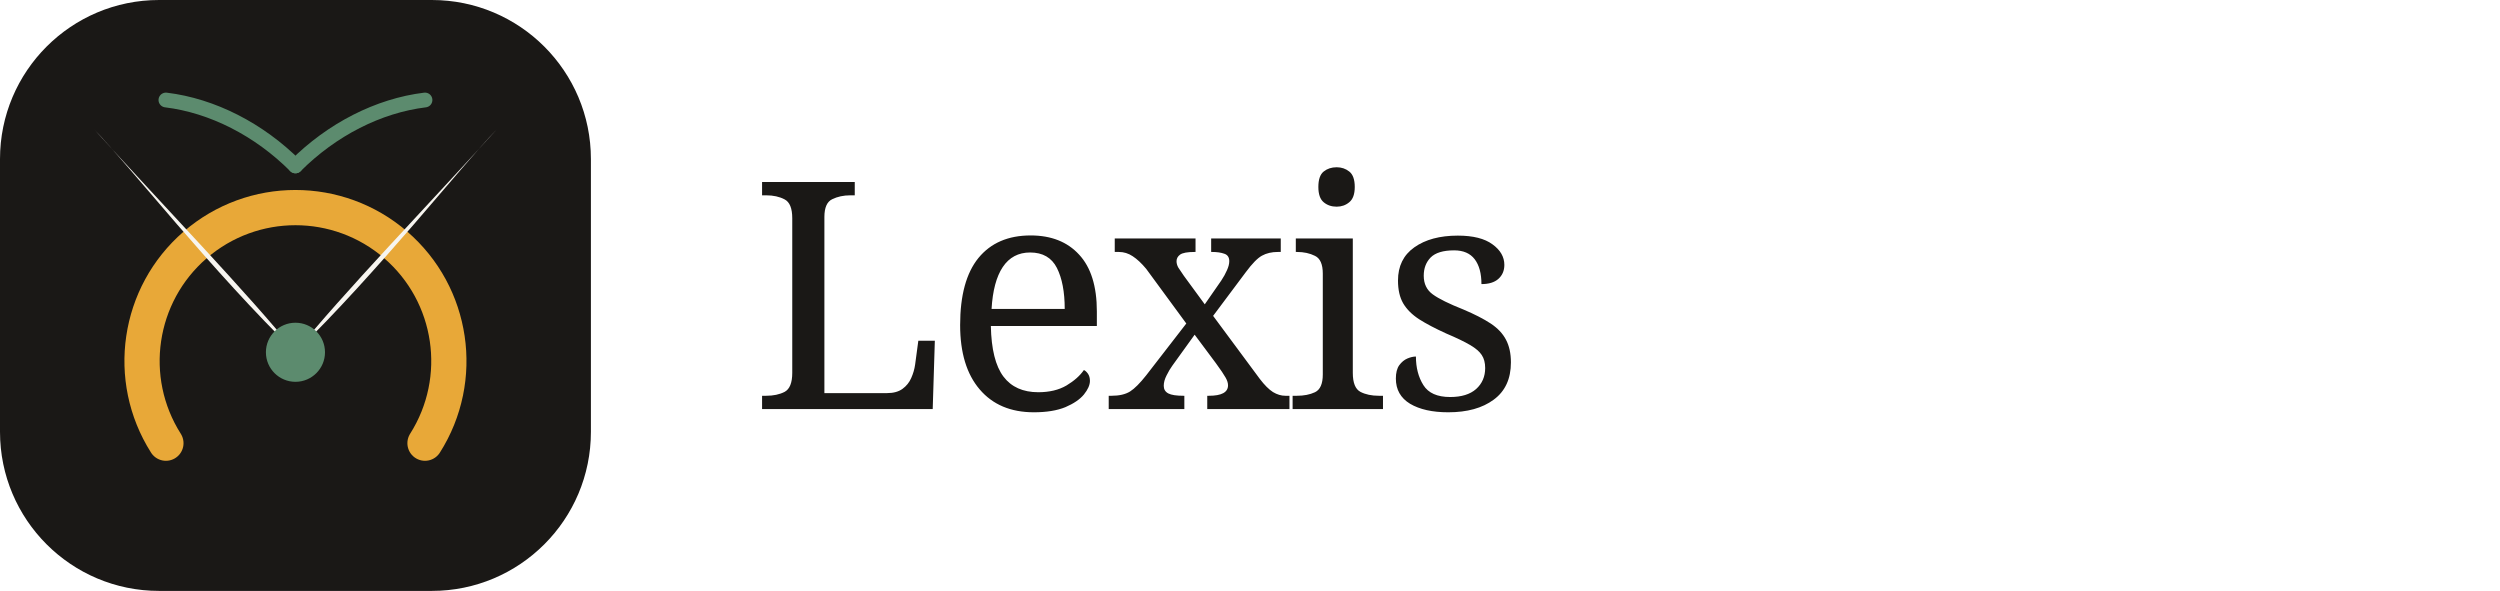
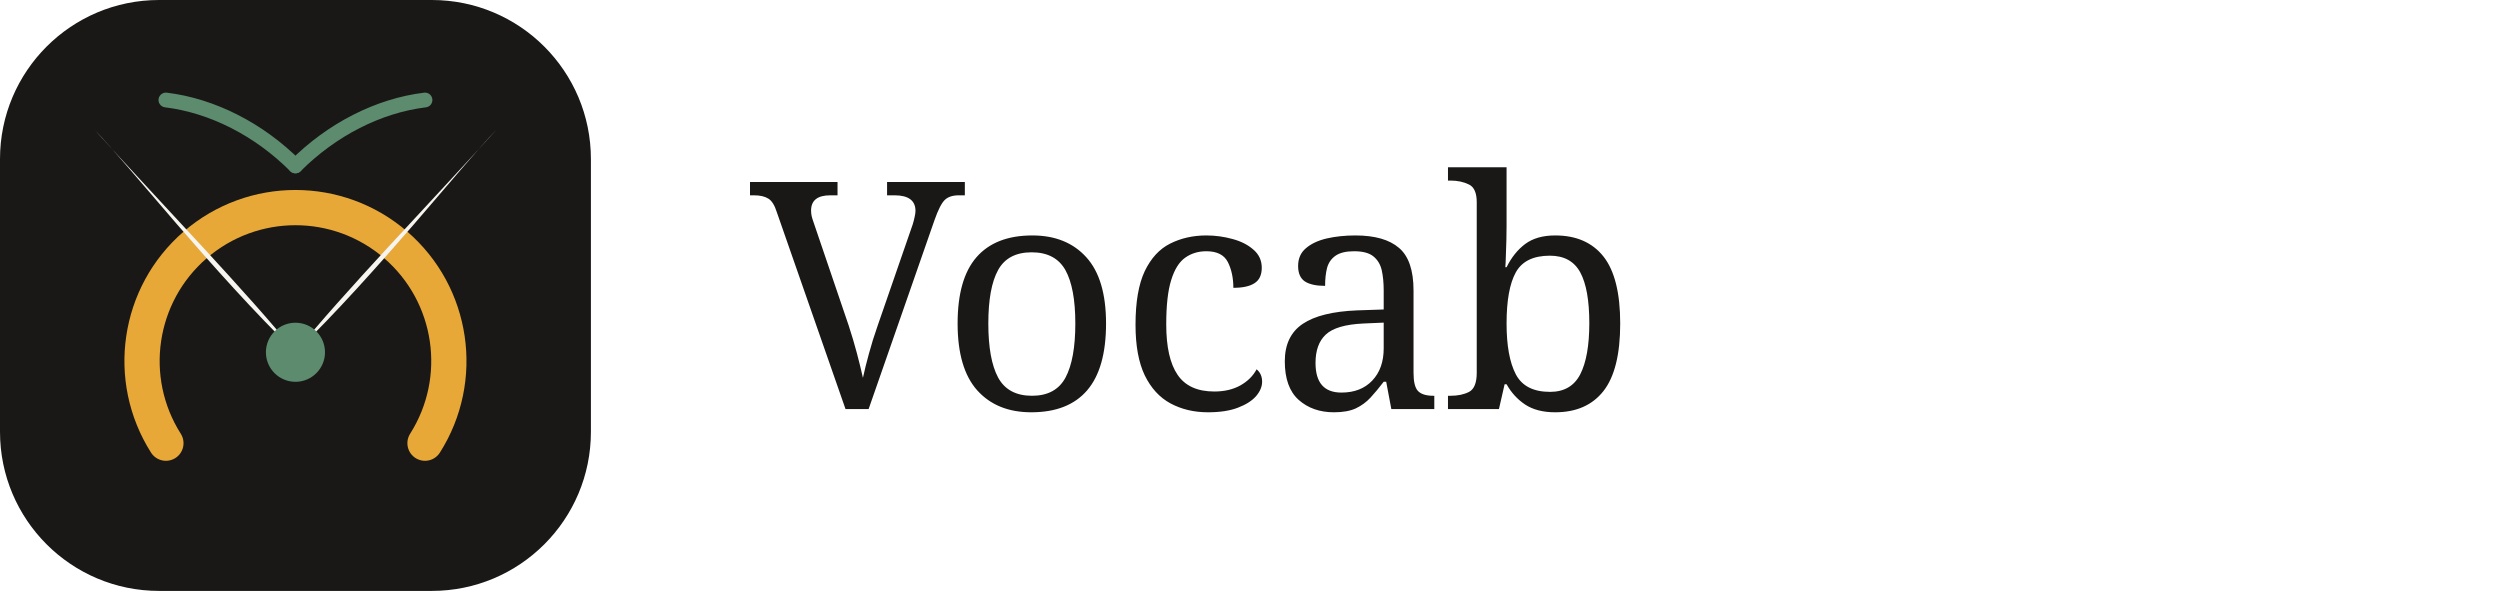
<svg xmlns="http://www.w3.org/2000/svg" width="220" height="52" viewBox="0 0 220 52">
  <rect width="220" height="52" rx="0" fill="none" />
  <rect x="0" y="0" width="52" height="52" rx="14" fill="#1A1816" />
  <path d="M14.6 39 A13.5 13.5 0 1 1 37.4 39" fill="none" stroke="#E8A838" stroke-width="3.1" stroke-linecap="round" />
  <path d="M26 31 C22 26 14 17.7 8.3 11.4 C11.4 14.6 18.7 23.9 26 31 Z" fill="#F7F5F0" />
  <path d="M26 31 C30 26 38 17.7 43.7 11.4 C40.6 14.6 33.3 23.9 26 31 Z" fill="#F7F5F0" />
  <circle cx="26" cy="31" r="2.6" fill="#5C8B6E" />
  <path d="M26 14.6 C22.8 11.4 18.7 9.3 14.6 8.8" fill="none" stroke="#5C8B6E" stroke-width="1.3" stroke-linecap="round" />
  <path d="M26 14.6 C29.2 11.4 33.3 9.3 37.4 8.8" fill="none" stroke="#5C8B6E" stroke-width="1.3" stroke-linecap="round" />
-   <text font-family="Lora, Georgia, serif" font-size="28" font-weight="400" fill="#1A1816" x="66" y="36" letter-spacing="-0.5">Lexis</text>
+   <text font-family="Lora, Georgia, serif" font-size="28" font-weight="400" fill="#1A1816" x="66" y="36" letter-spacing="-0.5">Vocab</text>
</svg>
